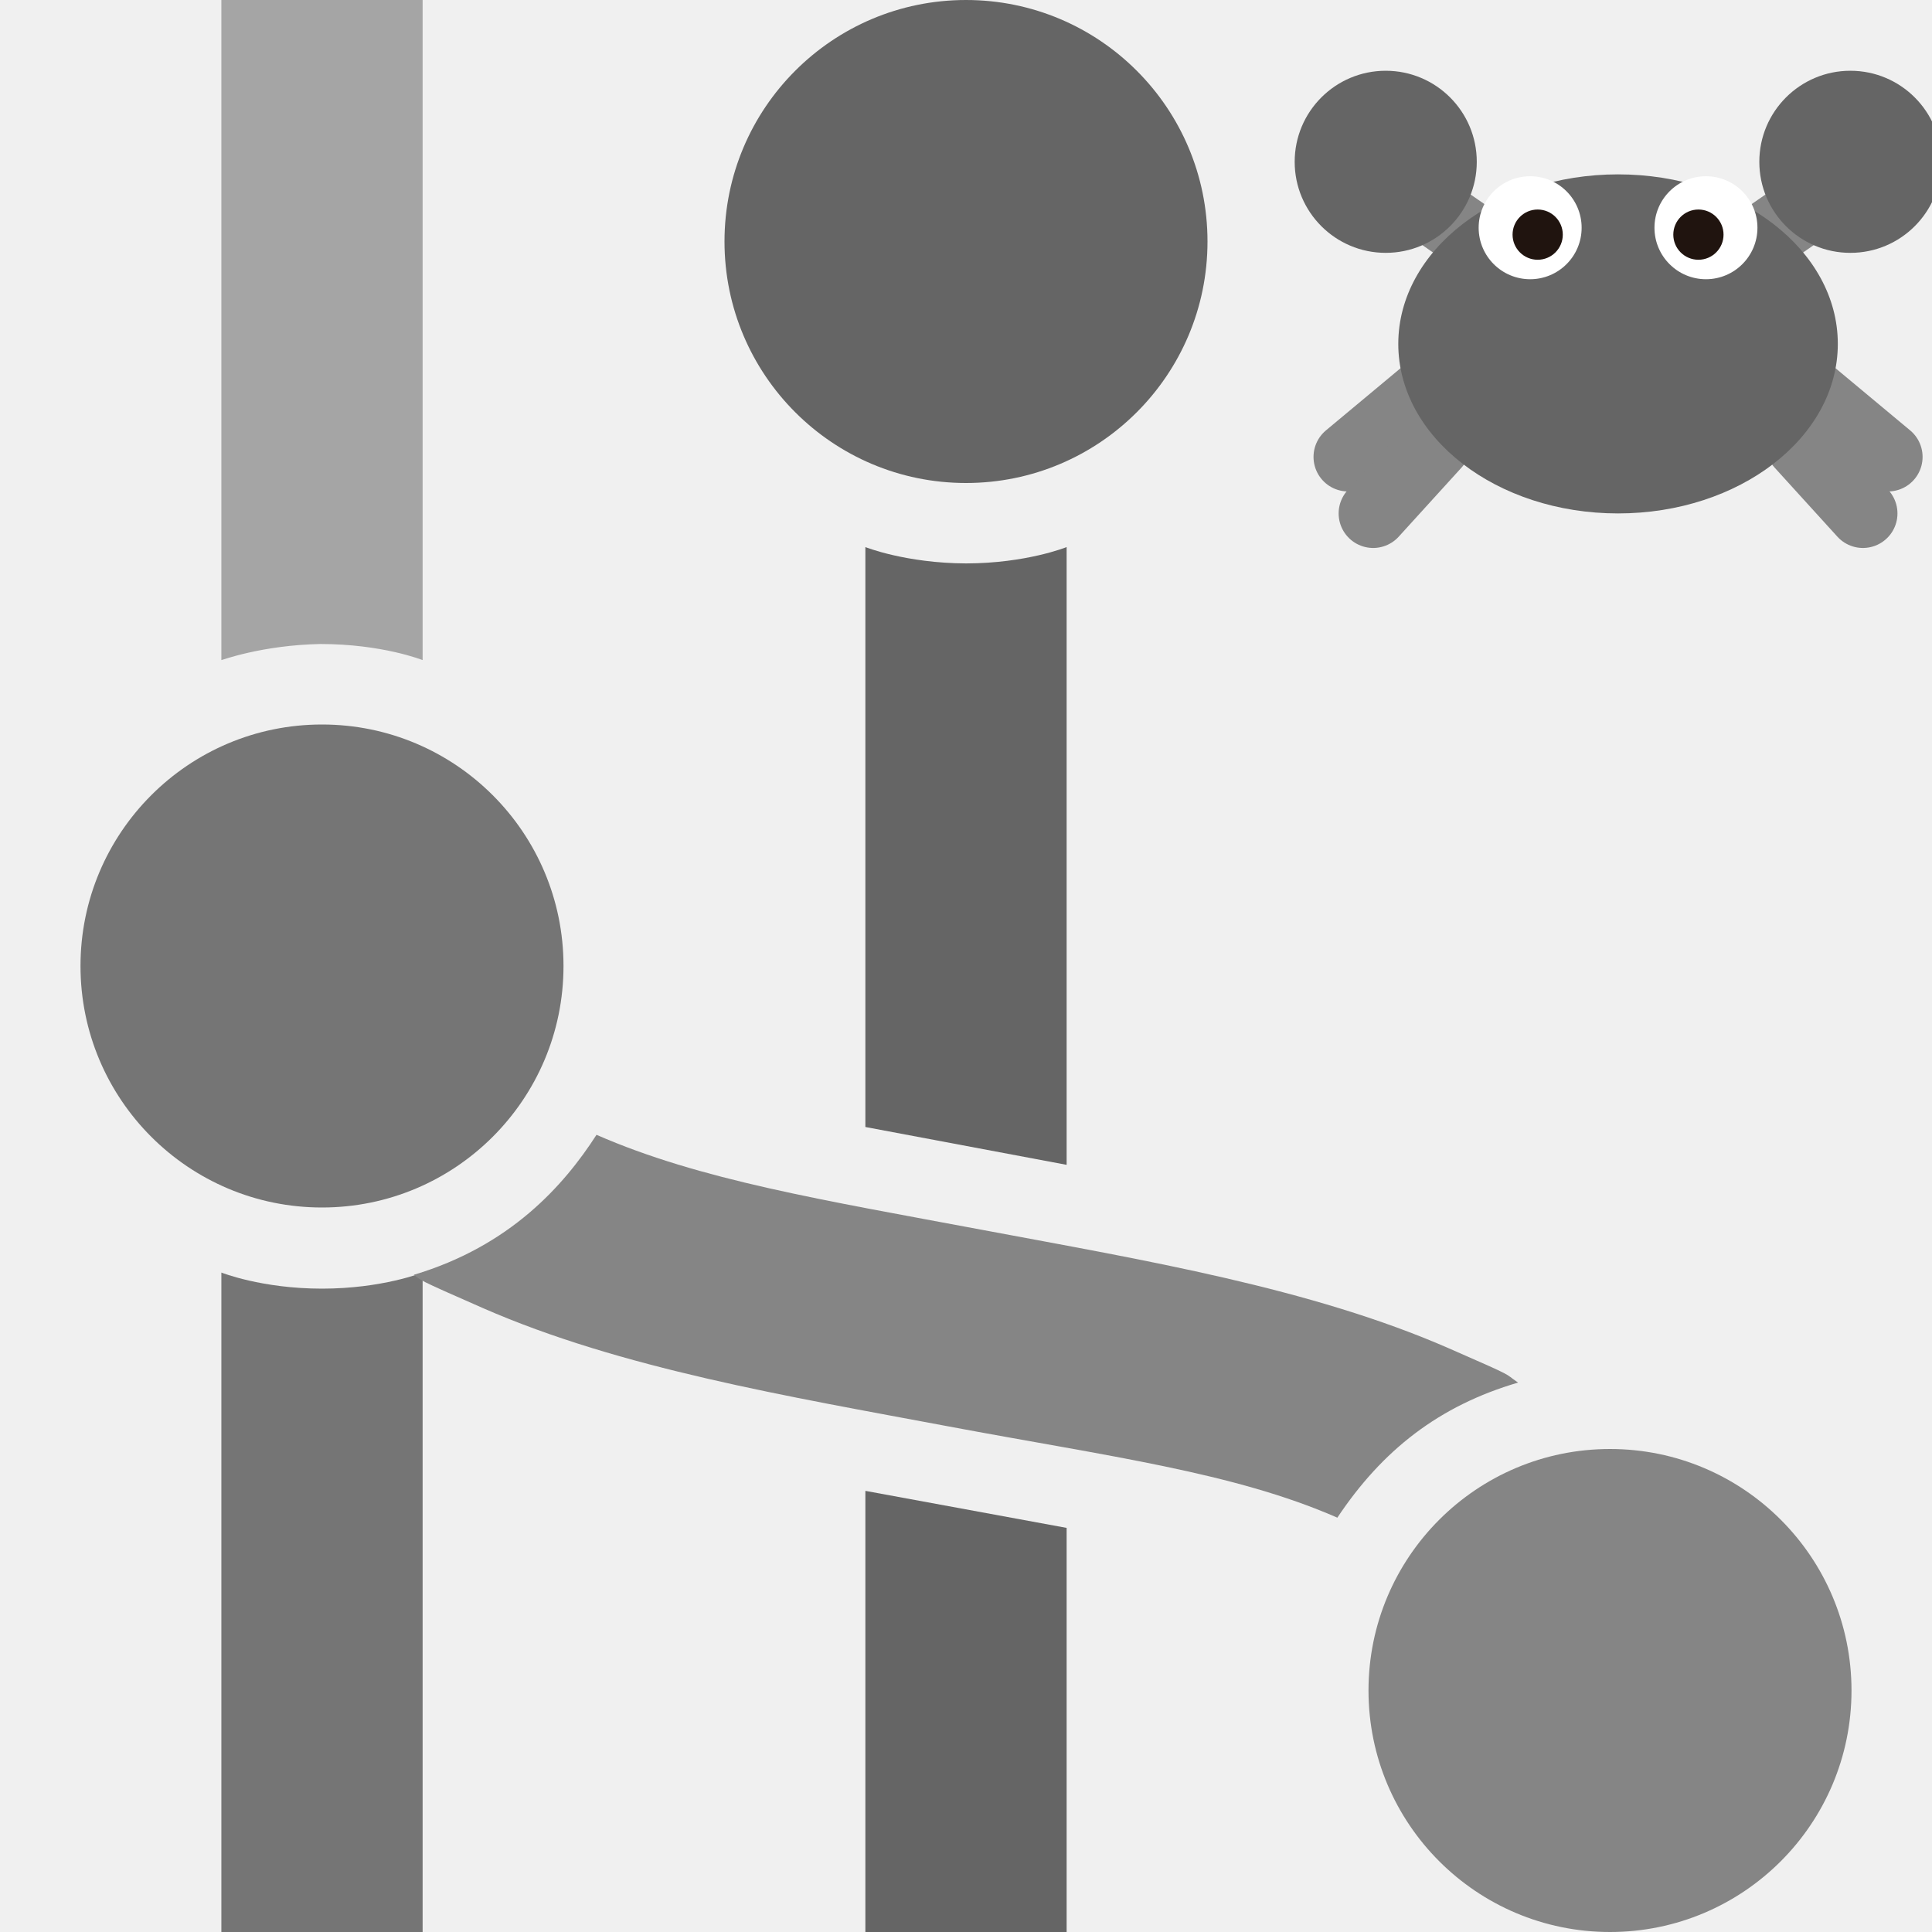
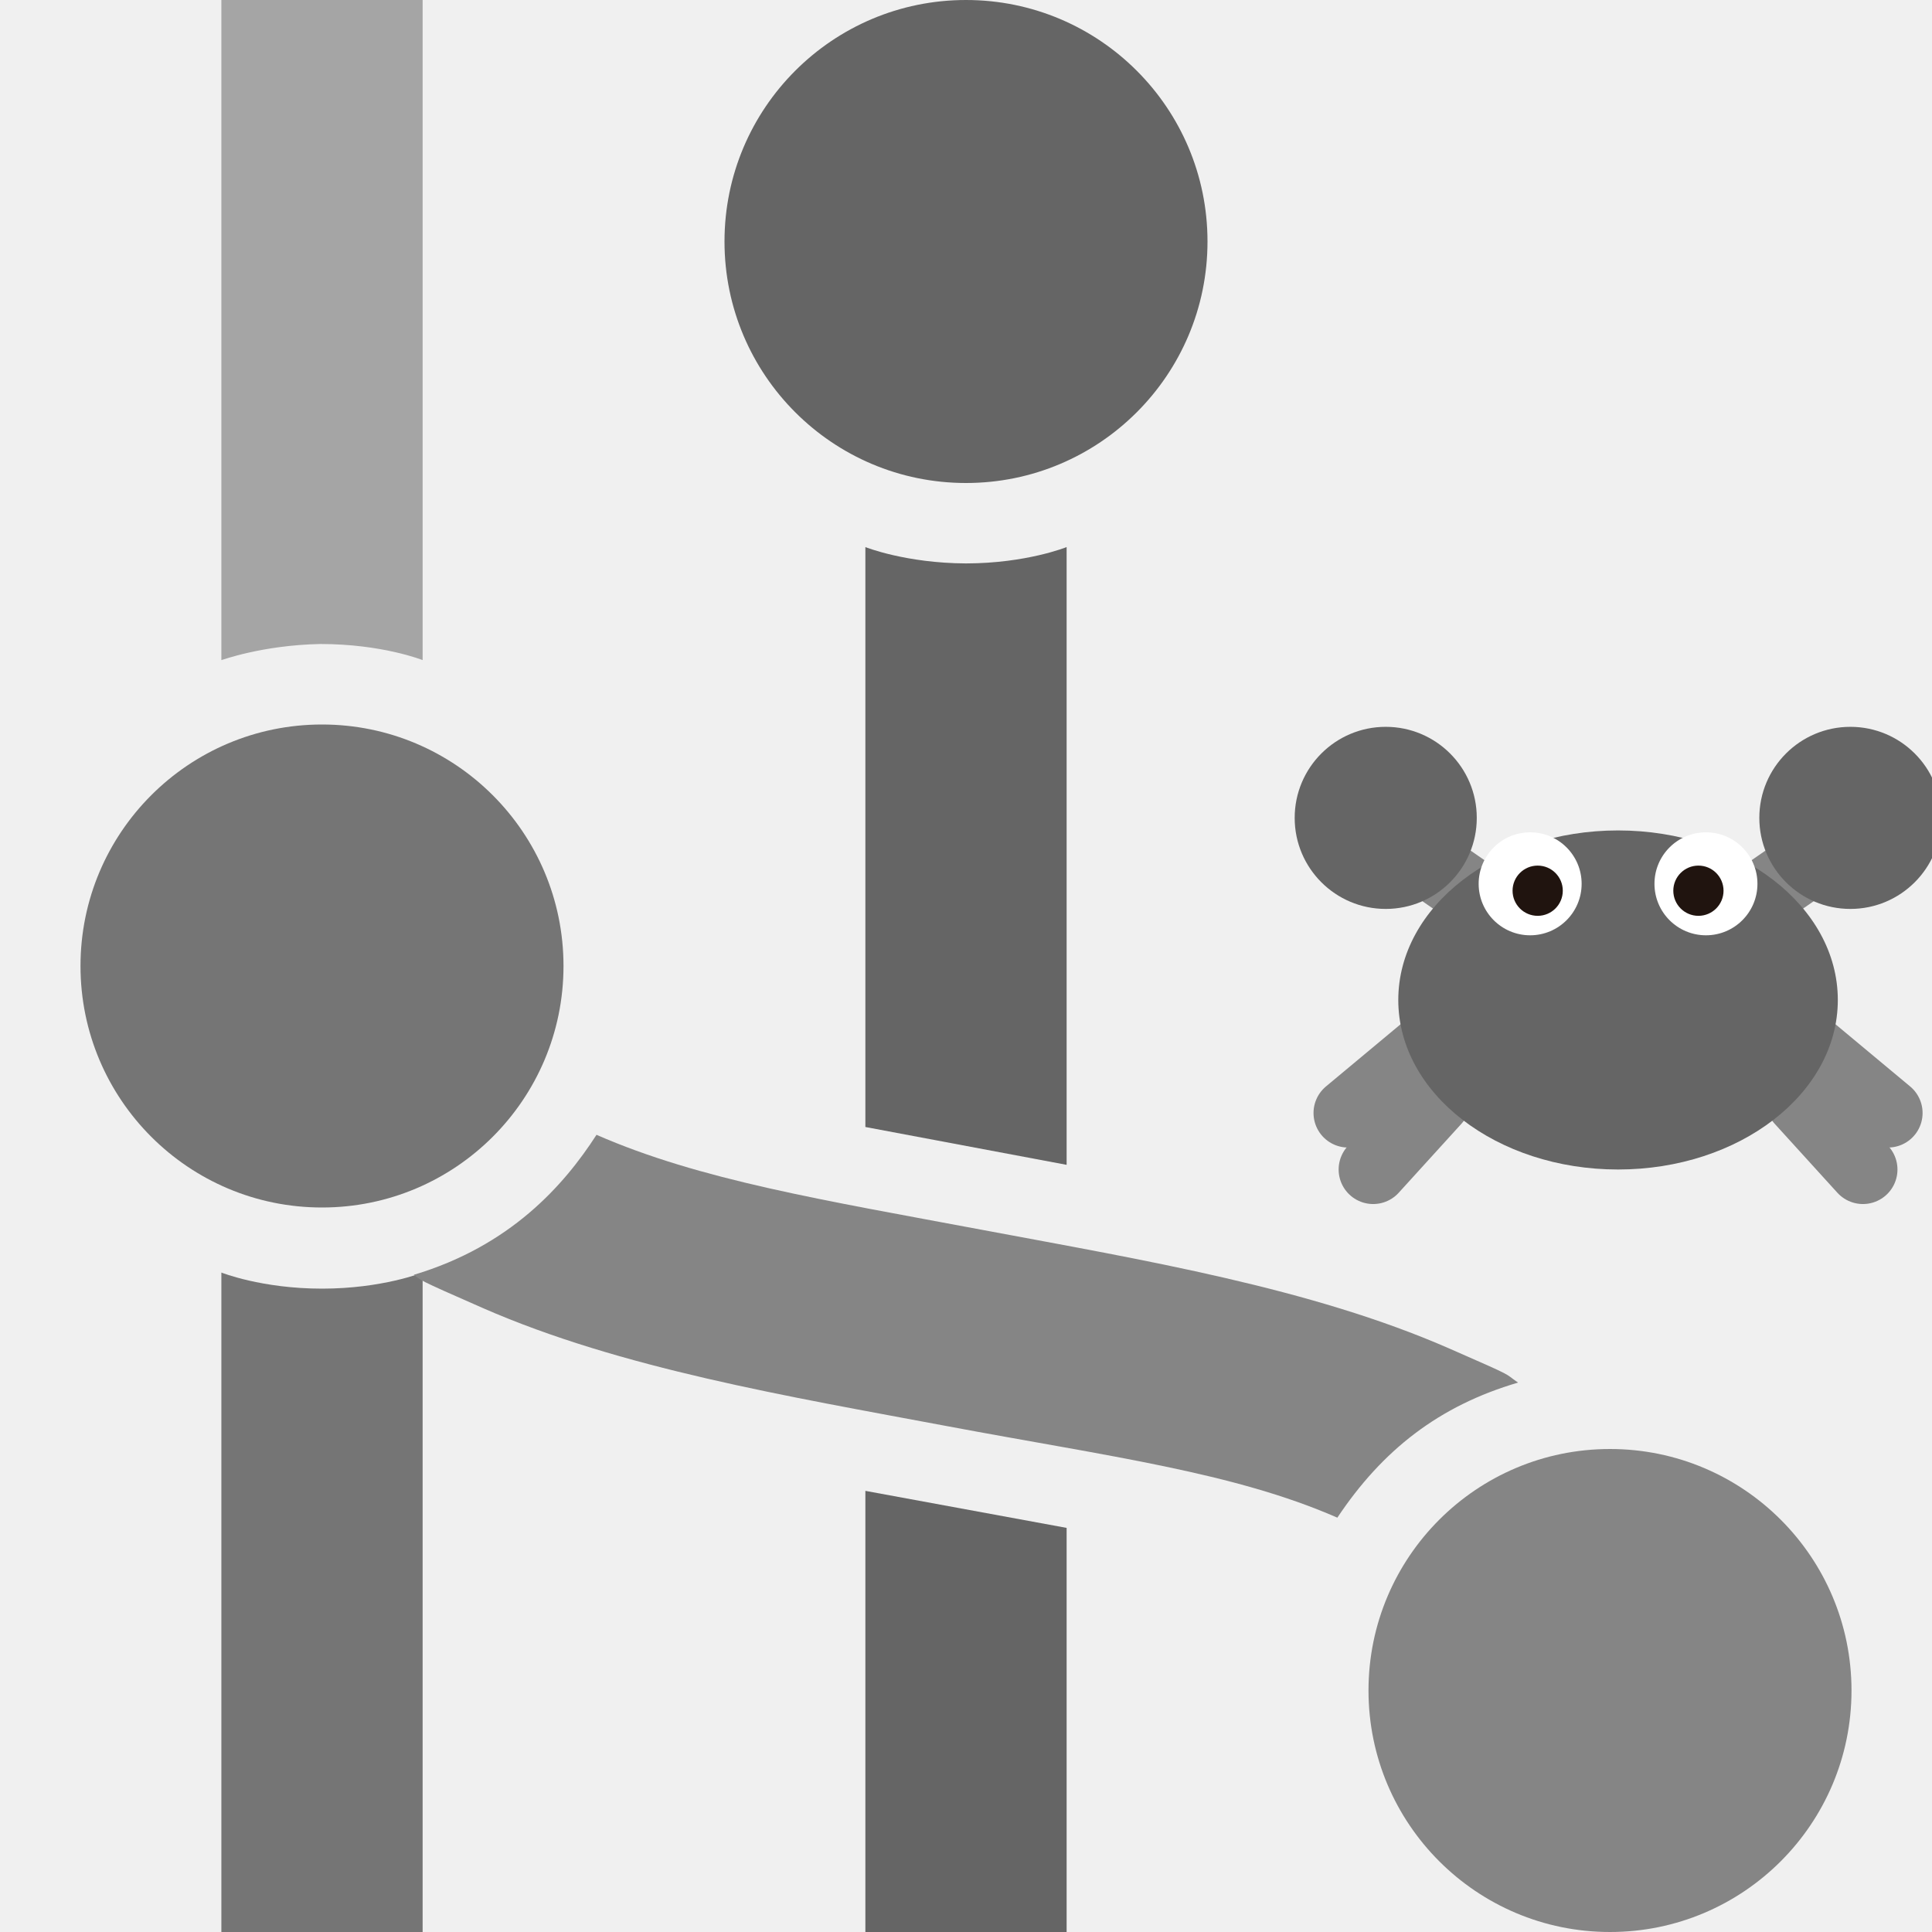
<svg xmlns="http://www.w3.org/2000/svg" width="24" height="24">
  <style>path,circle{fill-opacity:1;fill-rule:nonzero;stroke:none;}</style>
  <path style="fill:#757575" d="m 2.75,15.808 c 0,0 0.5,0.2 1.25,0.2 0.75,0 1.25,-0.2 1.25,-0.2 l 0,8.192 -2.5,0 z" />
  <path style="fill:#656565" d="m 10.75,6.796 c 0,0 0.5,0.2 1.25,0.203 0.75,-8.355e-4 1.25,-0.203 1.25,-0.203 L 13.25,14.47 10.75,14 z" />
  <path style="fill:#656565" d="m 10.75,18.52 2.5,0.46 0,5.02 -2.5,0 z" />
  <path style="fill:#a5a5a5" d="m 2.75,0 2.5,0 0,8.2 C 5.25,8.2 4.75,8 3.978,8 3.25,8.015 2.75,8.203 2.75,8.2 z" />
  <path style="fill:#858585" d="M 5.141,15.836 C 5.235,15.906 5.143,15.875 6,16.25 c 1.714,0.75 3.781,1.094 5.781,1.469 2,0.375 3.546,0.571 4.832,1.134 0.56,-0.84 1.263,-1.39 2.245,-1.678 C 18.668,17.046 18.857,17.125 18,16.75 c -1.714,-0.75 -3.781,-1.094 -5.781,-1.469 -2,-0.375 -3.523,-0.621 -4.809,-1.184 -0.407,0.632 -1.074,1.382 -2.269,1.739 z" />
  <circle style="fill:#757575" cx="4" cy="12" r="3" />
  <circle style="fill:#656565" cx="12" cy="3" r="3" />
  <circle style="fill:#858585" cx="20" cy="21" r="3" />
-   <g transform="translate(16.2 0.45) scale(0.78)">
+   <g transform="translate(16.2 8.6) scale(0.78)">
    <path style="fill:none;stroke:#858585;stroke-width:1.1;stroke-linecap:round" d="M 3.1 3.5 L 1.8 2.6" />
    <path style="fill:none;stroke:#858585;stroke-width:1.1;stroke-linecap:round" d="M 6.9 3.5 L 8.2 2.6" />
    <path style="fill:none;stroke:#858585;stroke-width:1.1;stroke-linecap:round" d="M 1.9 5.7 L 0.7 6.7" />
    <path style="fill:none;stroke:#858585;stroke-width:1.1;stroke-linecap:round" d="M 2.1 6.5 L 1.1 7.6" />
    <path style="fill:none;stroke:#858585;stroke-width:1.1;stroke-linecap:round" d="M 8.1 5.7 L 9.3 6.7" />
    <path style="fill:none;stroke:#858585;stroke-width:1.1;stroke-linecap:round" d="M 7.9 6.5 L 8.9 7.6" />
    <circle cx="1.3" cy="2" r="1.45" fill="#656565" />
    <circle cx="8.7" cy="2" r="1.45" fill="#656565" />
    <ellipse cx="5" cy="4.9" rx="3.5" ry="2.7" fill="#656565" />
    <circle cx="3.6" cy="3.05" r="0.82" fill="#ffffff" />
    <circle cx="6.4" cy="3.05" r="0.82" fill="#ffffff" />
    <circle cx="3.72" cy="3.16" r="0.4" fill="#20140f" />
    <circle cx="6.28" cy="3.16" r="0.4" fill="#20140f" />
  </g>
</svg>
